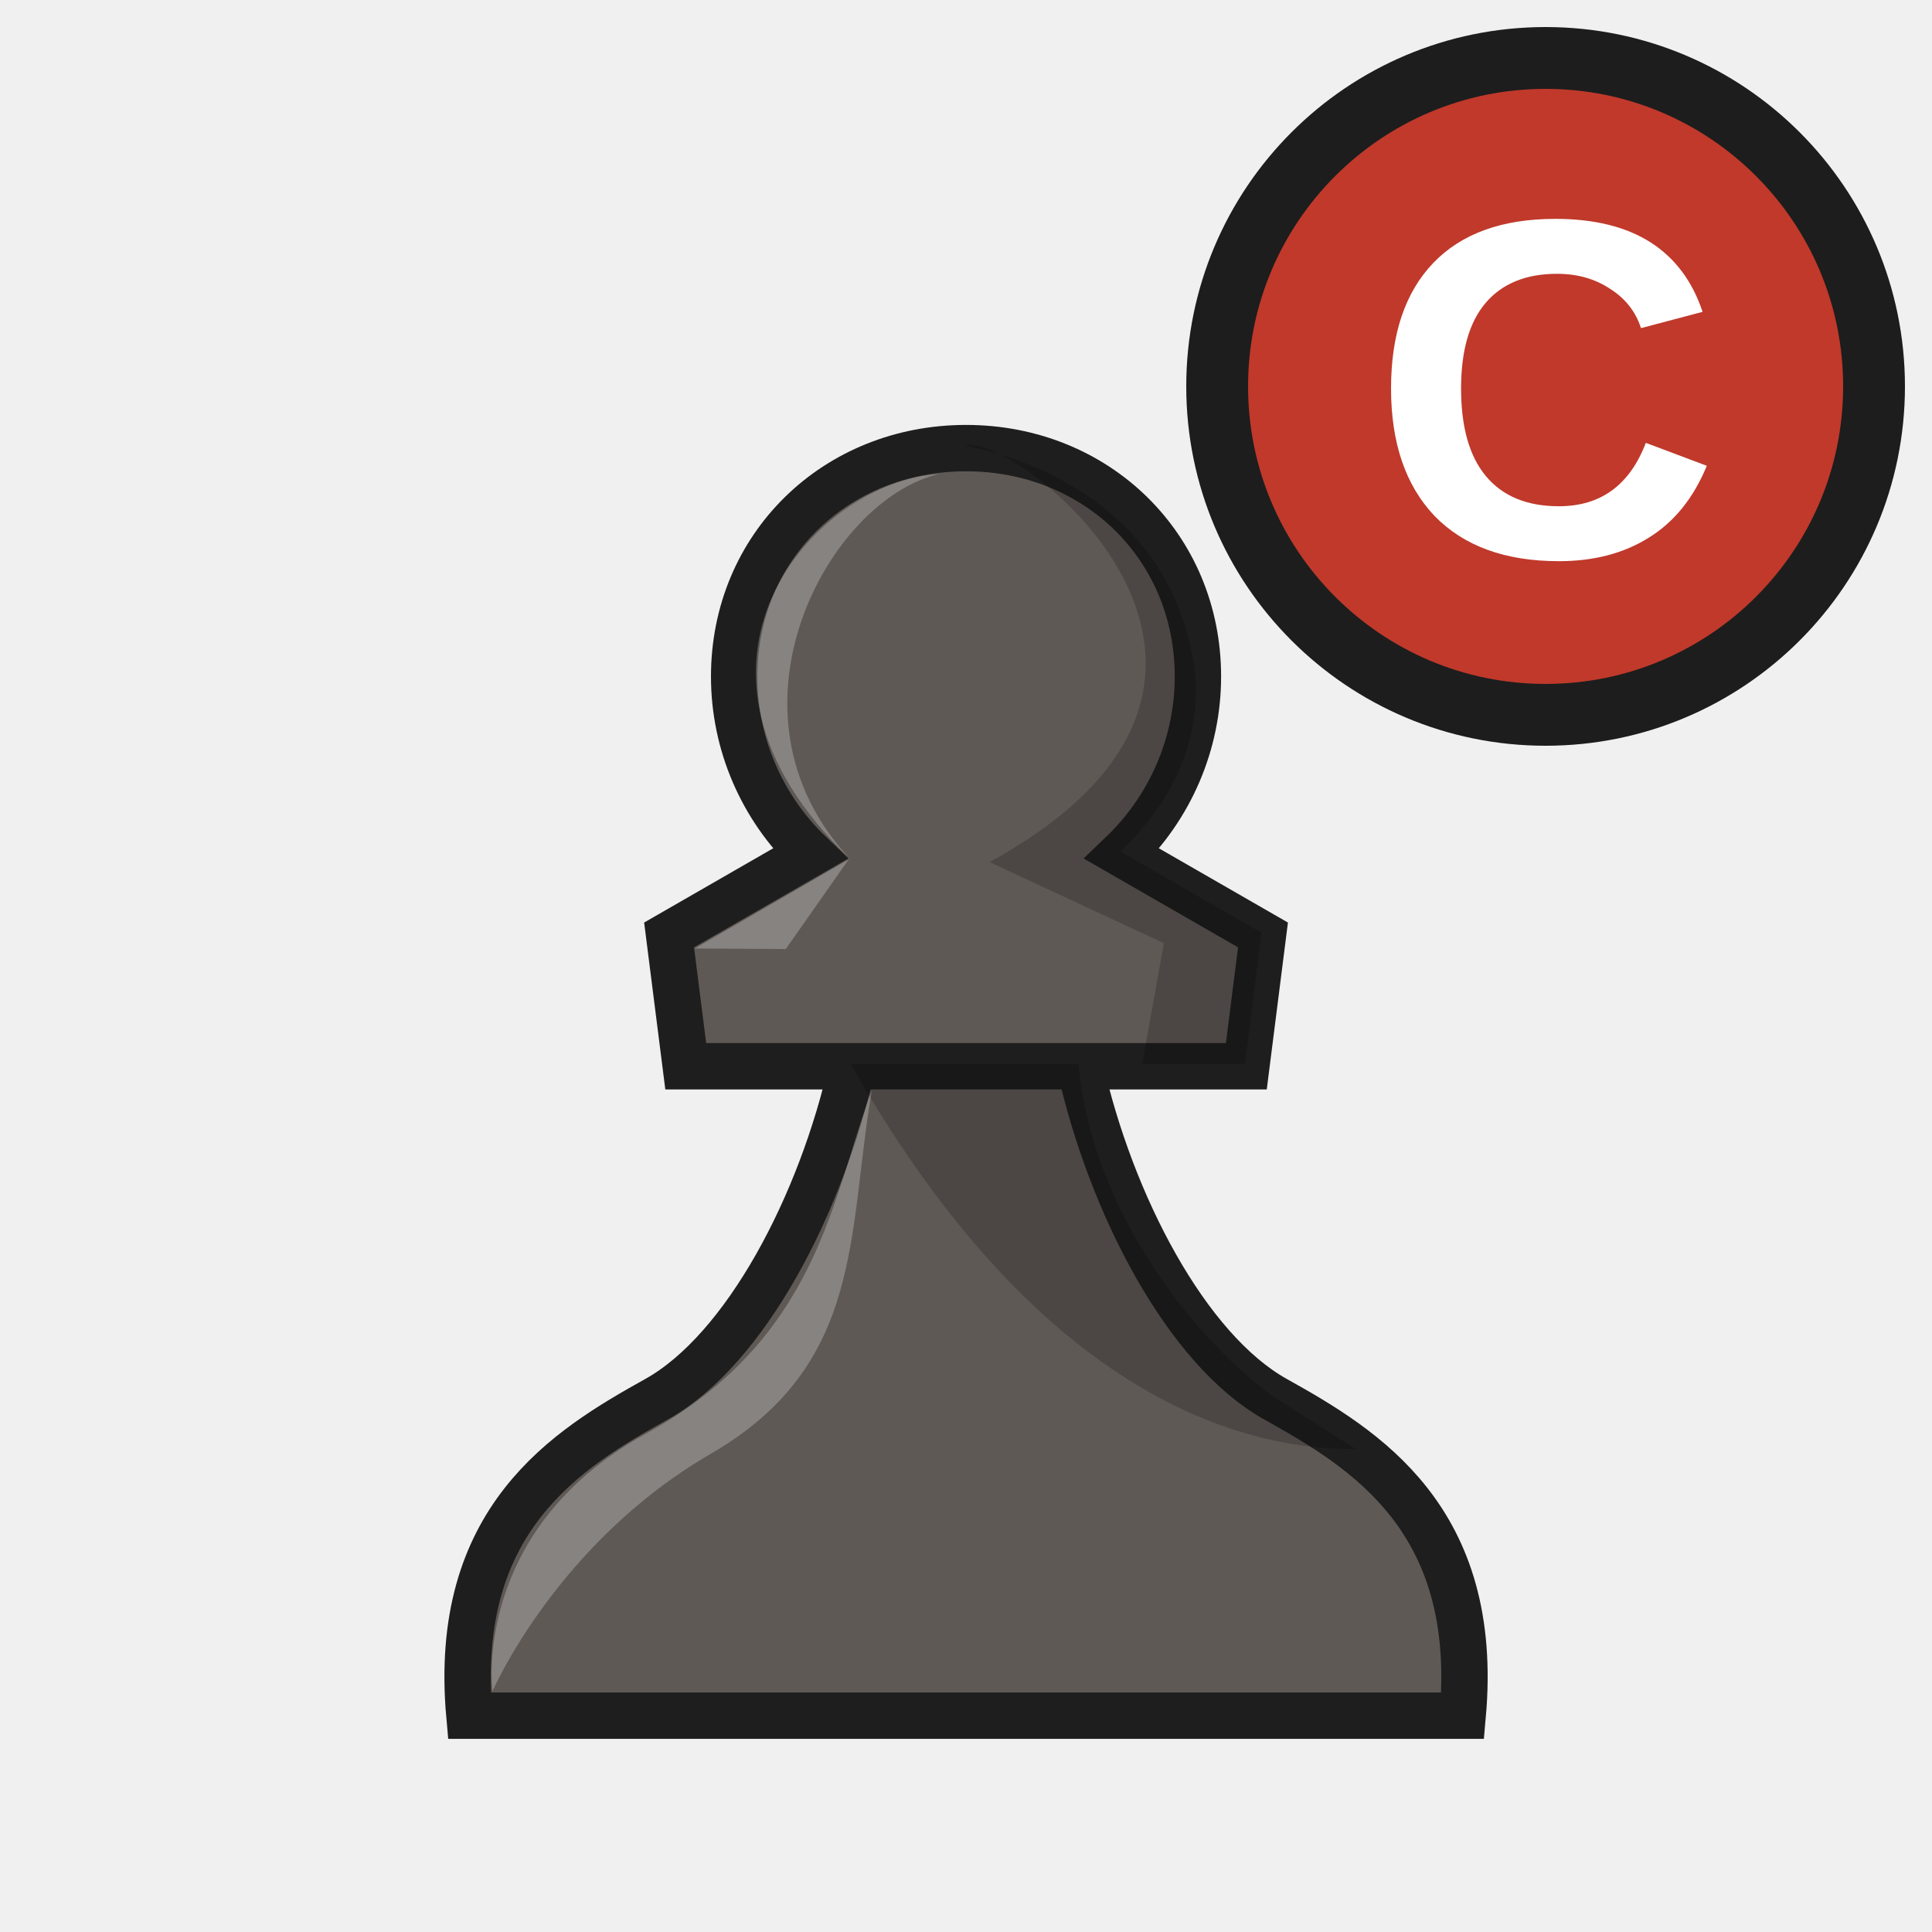
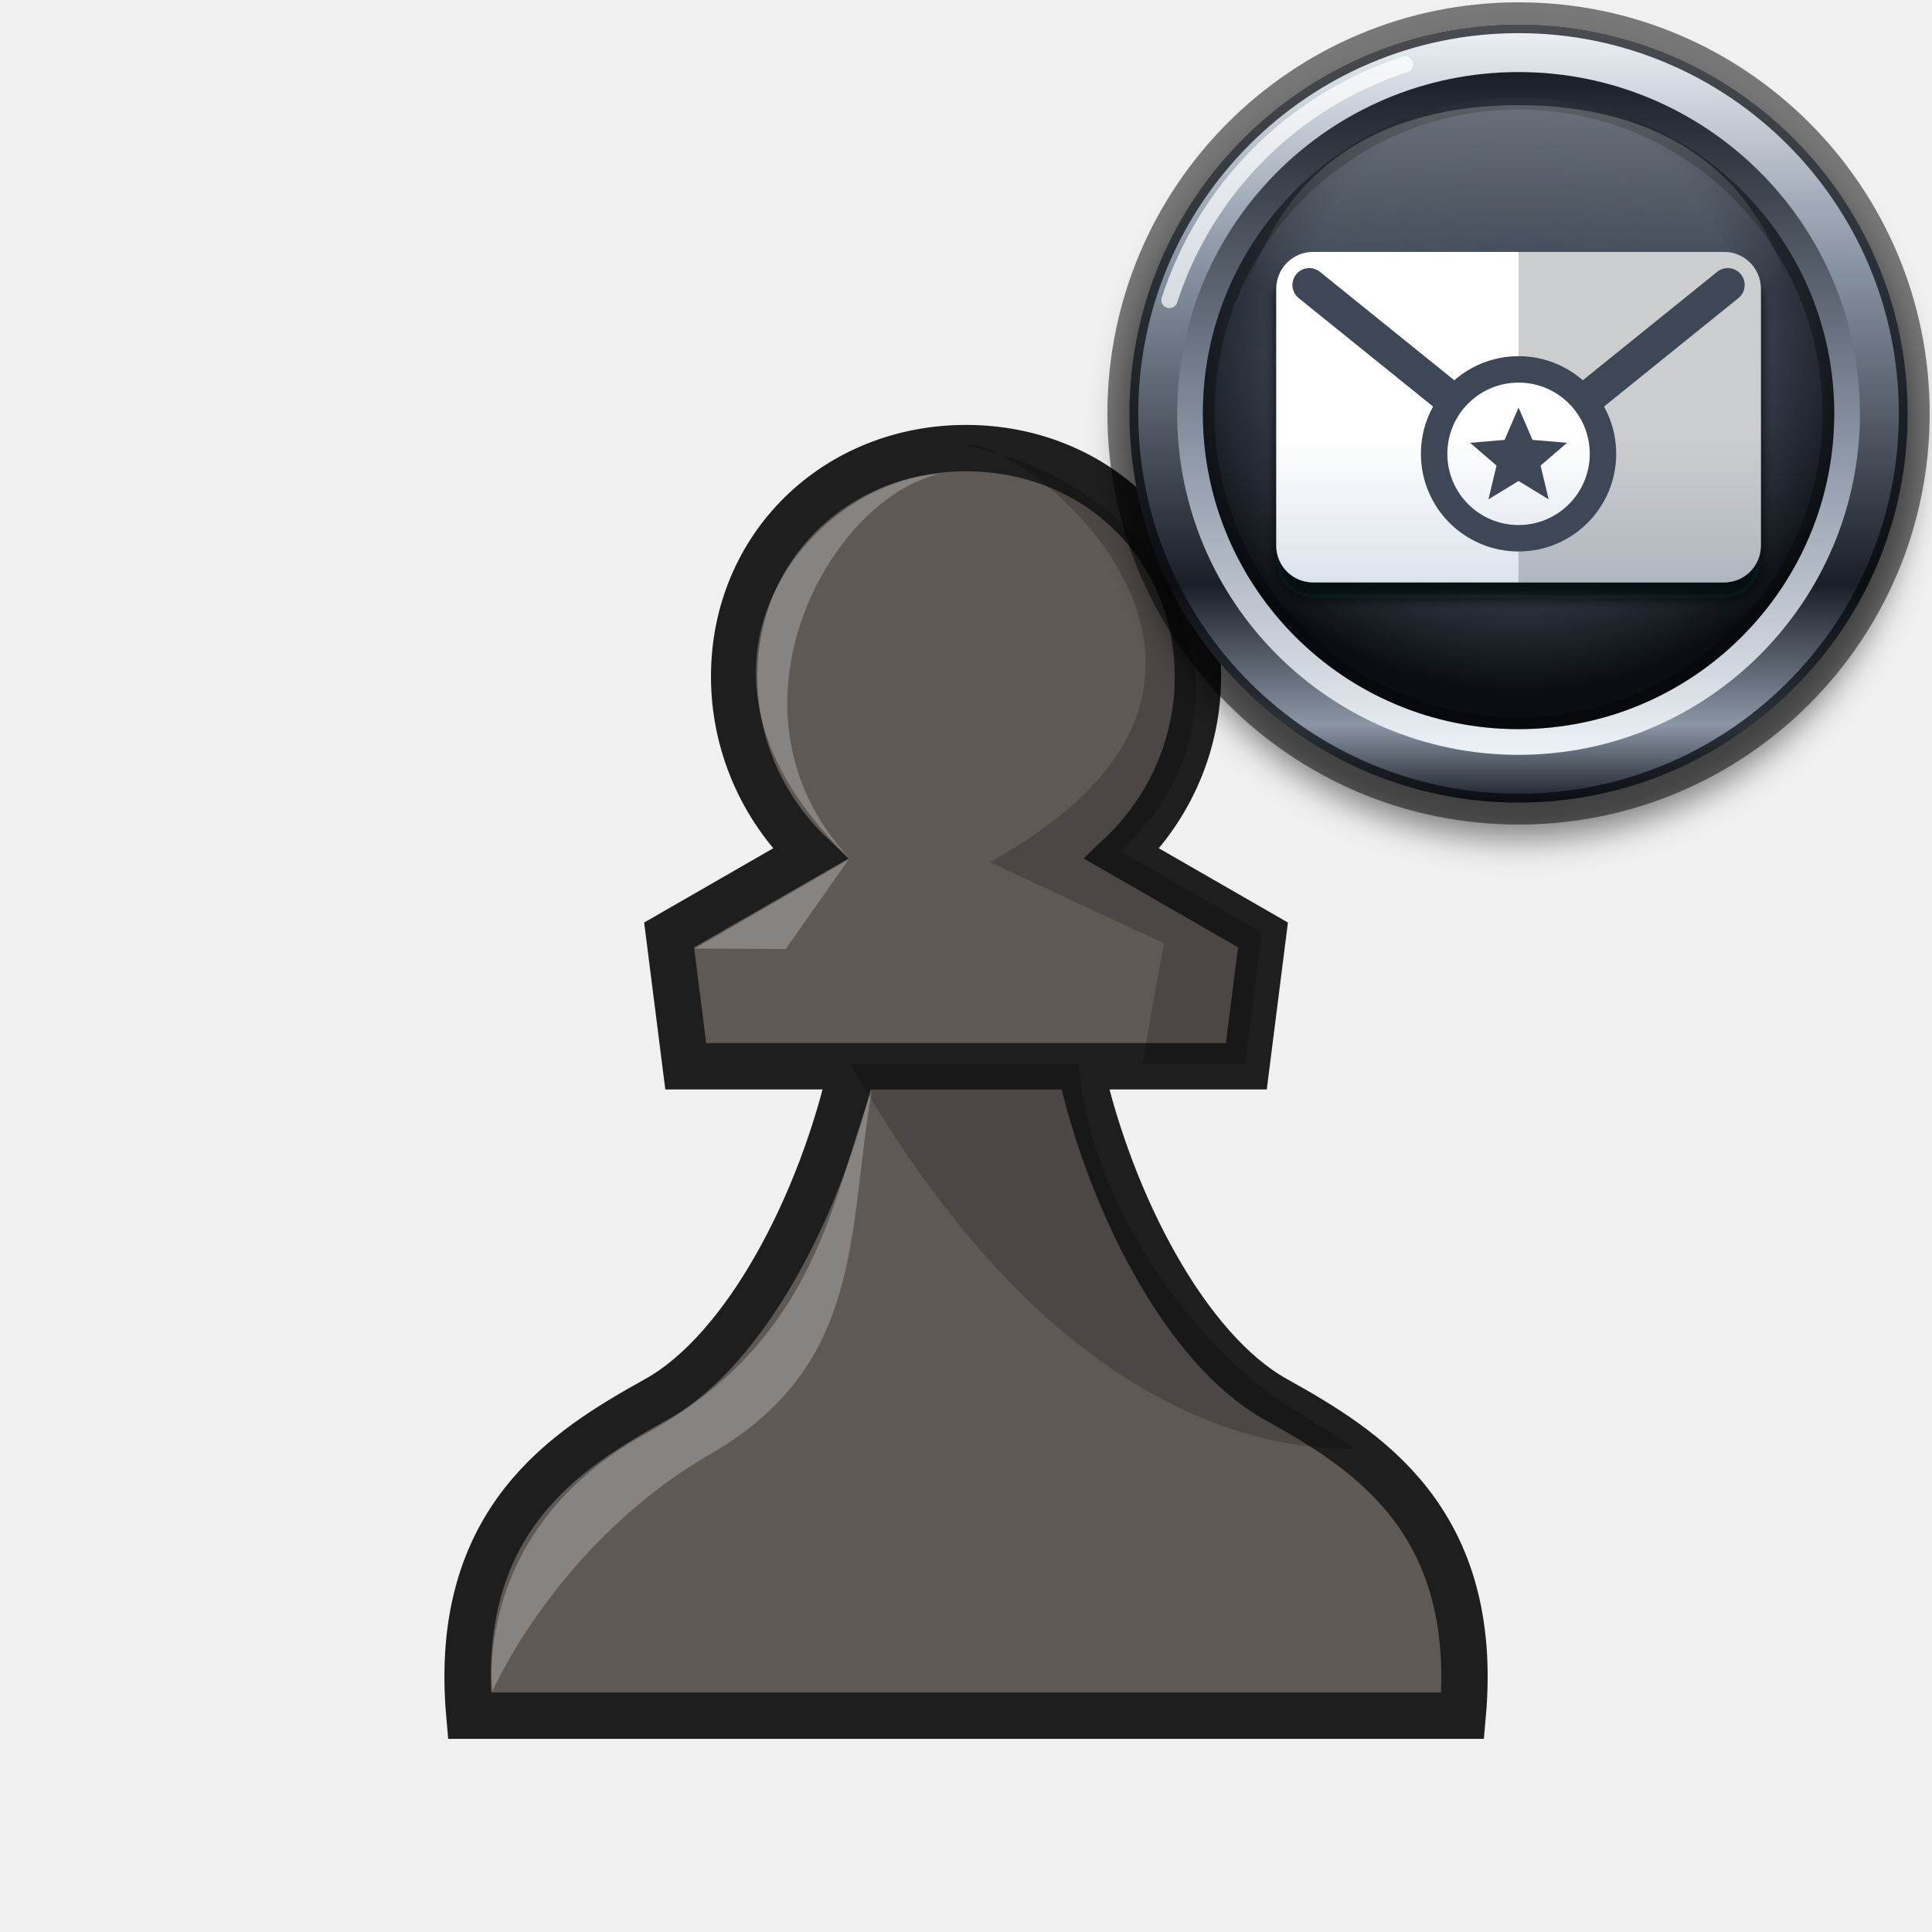
<svg xmlns="http://www.w3.org/2000/svg" width="50mm" height="50mm" clip-rule="evenodd" fill-rule="evenodd" image-rendering="optimizeQuality" shape-rendering="geometricPrecision" text-rendering="geometricPrecision" version="1.1" viewBox="0 0 50 50">
  <path d="m21.503 27.595h6.994m-9.497-10.086c0 1.732 0.712 3.387 1.966 4.587l-3.65 2.1 0.431 3.399h4.306c-0.794 3.559-2.755 7.331-5.062 8.617s-5.299 3.097-4.843 8.189l25.706 2.1e-5c0.457-5.092-2.535-6.902-4.843-8.189-2.307-1.286-4.268-5.058-5.062-8.617h4.306l0.431-3.399-3.65-2.1c1.253-1.2 1.966-2.855 1.966-4.587 3.11e-4 -3.367-2.628-5.912-6.001-5.912-3.373-1.1e-5 -6.001 2.545-6.001 5.912z" fill="#5f5955" stroke="#1e1e1e" stroke-width="1.2" />
  <g transform="matrix(.23703 0 0 .25755 -1303.7 1015.7)" stroke-width="1.071">
    <g transform="matrix(3.7797 0 0 3.7788 5511 -3938.6)" clip-rule="evenodd" fill-rule="evenodd" image-rendering="optimizeQuality" shape-rendering="geometricPrecision" stroke-width="1.071">
      <g transform="matrix(.26458 0 0 .26458 -750.81 976.17)" stroke-width="1.071">
        <path d="m2932.2-3649.8c4.94-1.781 40.193 22.935 2.73 41.836l19.035 8.155-2.372 12.136h11.216l1.808-13.199-15.4-8.155c5.288-4.659 8.277-10.024 8.288-16.749-1.978-21.033-25.306-24.024-25.306-24.024zm-12.439 62.128c18.995 30.811 39.952 38.812 55.156 38.698l-8.925-5.231c-8.754-5.785-19.962-18.863-21.356-33.467z" opacity=".2" stroke-width="1.071" />
      </g>
    </g>
  </g>
  <g fill="#fff">
    <path d="m21.983 22.214-1.647 2.347-2.356-0.014 4.013-2.323z" opacity=".25" />
    <path d="m24.307 12.268c-3.222 0.174-7.521 4.955-2.314 9.956-3.562-3.818-0.537-9.314 2.314-9.956z" opacity=".25" />
    <path d="m18.393 37.626c-3.984 2.305-5.646 6.14-5.646 6.14-0.01 0-0.548-4.175 3.956-6.654 4.504-2.479 4.822-6.151 5.86-8.893-0.637 3.703-0.187 7.101-4.17 9.406z" opacity=".25" />
  </g>
-   <g id="courier-badge">
-     <circle cx="40" cy="10" r="8.5" fill="#c0392b" stroke="#1d1d1d" stroke-width="1.6" />
-     <text x="40" y="14.4" text-anchor="middle" font-family="Arial, Helvetica, sans-serif" font-weight="700" font-size="12.5" fill="#ffffff">C</text>
+   <g id="courier-medallion" transform="matrix(0.19 0 0 0.19 27.14 -1.46)">
+     <defs>
+       <linearGradient id="bc-rim" x1="0" y1="11" x2="0" y2="117" gradientUnits="userSpaceOnUse">
+         <stop offset="0" stop-color="#eef2f7" />
+         <stop offset=".3" stop-color="#8b96a6" />
+         <stop offset=".72" stop-color="#1a1f27" />
+         <stop offset=".9" stop-color="#8b96a6" />
+         <stop offset="1" stop-color="#1a1f27" />
+       </linearGradient>
+       <linearGradient id="bc-lip" x1="0" y1="17.5" x2="0" y2="110.5" gradientUnits="userSpaceOnUse">
+         <stop offset="0" stop-color="#1a1f27" />
+         <stop offset=".55" stop-color="#8b96a6" />
+         <stop offset="1" stop-color="#eef2f7" />
+       </linearGradient>
+       <radialGradient id="bc-face" cx="64" cy="50" r="52" gradientUnits="userSpaceOnUse">
+         <stop offset="0" stop-color="#3d4654" />
+         <stop offset=".55" stop-color="#3d4654" stop-opacity=".92" />
+         <stop offset="1" stop-color="#0a0d12" />
+       </radialGradient>
+       <linearGradient id="bc-gloss" x1="0" y1="21" x2="0" y2="47" gradientUnits="userSpaceOnUse">
+         <stop offset="0" stop-color="#fff" stop-opacity="0.24" />
+         <stop offset="1" stop-color="#fff" stop-opacity="0" />
+       </linearGradient>
+       <linearGradient id="bc-glyph" x1="0" y1="33" x2="0" y2="95" gradientUnits="userSpaceOnUse">
+         <stop offset="0" stop-color="#ffffff" />
+         <stop offset=".55" stop-color="#ffffff" />
+         <stop offset="1" stop-color="#cdd7e4" />
+       </linearGradient>
+       <filter id="bc-cast" x="-10" y="-10" width="148" height="148" filterUnits="userSpaceOnUse">
+         <feGaussianBlur stdDeviation="2.2" />
+       </filter>
+       <filter id="bc-lift" x="0" y="0" width="128" height="128" filterUnits="userSpaceOnUse" color-interpolation-filters="sRGB">
+         <feDropShadow dx="0" dy="0" stdDeviation="2.6" flood-color="#a9bdd6" flood-opacity="0.5" />
+         <feDropShadow dx="0" dy="2.2" stdDeviation=".8" flood-color="#05070a" flood-opacity="0.9" />
+       </filter>
+       <clipPath id="bc-face-clip">
+         <circle cx="64" cy="64" r="43" />
+       </clipPath>
+       <clipPath id="bc-facet">
+         <path d="M64 0H128V128H64Z" />
+       </clipPath>
+     </defs>
+     <circle cx="64" cy="68" r="54" fill="#000" fill-opacity=".45" filter="url(#bc-cast)" />
+     <circle cx="64" cy="64" r="56" fill="#000" fill-opacity=".5" />
+     <circle cx="64" cy="64" r="53" fill="url(#bc-rim)" />
+     <circle cx="64" cy="64" r="52.4" fill="none" stroke="#05070a" stroke-opacity=".7" stroke-width="1.2" />
+     <circle cx="64" cy="64" r="46.5" fill="url(#bc-lip)" />
+     <circle cx="64" cy="64" r="43" fill="url(#bc-face)" />
+     <circle cx="64" cy="64" r="42.2" fill="none" stroke="#000" stroke-opacity=".32" stroke-width="1.6" />
+     <path d="M26 52C30 30 46 22 64 22C82 22 98 30 102 52C86 44 42 44 26 52Z" fill="url(#bc-gloss)" clip-path="url(#bc-face-clip)" />
+     <path d="M16.45 48.55A50 50 0 0 1 48.55 16.45" fill="none" stroke="#fff" stroke-opacity="0.7" stroke-width="2.2" stroke-linecap="round" />
+     <g filter="url(#bc-lift)">
+       <path id="bc-envelope" d="M36 42H92A5 5 0 0 1 97 47V82A5 5 0 0 1 92 87H36A5 5 0 0 1 31 82V47A5 5 0 0 1 36 42Z" fill="url(#bc-glyph)" />
+       <path d="M36 42H92A5 5 0 0 1 97 47V82A5 5 0 0 1 92 87H36A5 5 0 0 1 31 82V47A5 5 0 0 1 36 42Z" fill="#1a1f27" fill-opacity="0.22" clip-path="url(#bc-facet)" />
+       <path d="M35.5 46.5L64 69.5L92.5 46.5" fill="none" stroke="#3d4654" stroke-width="4.6" stroke-linecap="round" stroke-linejoin="round" />
+       <circle cx="64" cy="69.5" r="11.5" fill="url(#bc-glyph)" stroke="#3d4654" stroke-width="3.6" />
+       <path d="M64 63.2L65.9 67.6L70.6 68L67 71.1L68.1 75.7L64 73.2L59.9 75.7L61 71.1L57.4 68L62.1 67.6Z" fill="#3d4654" />
+     </g>
  </g>
</svg>
